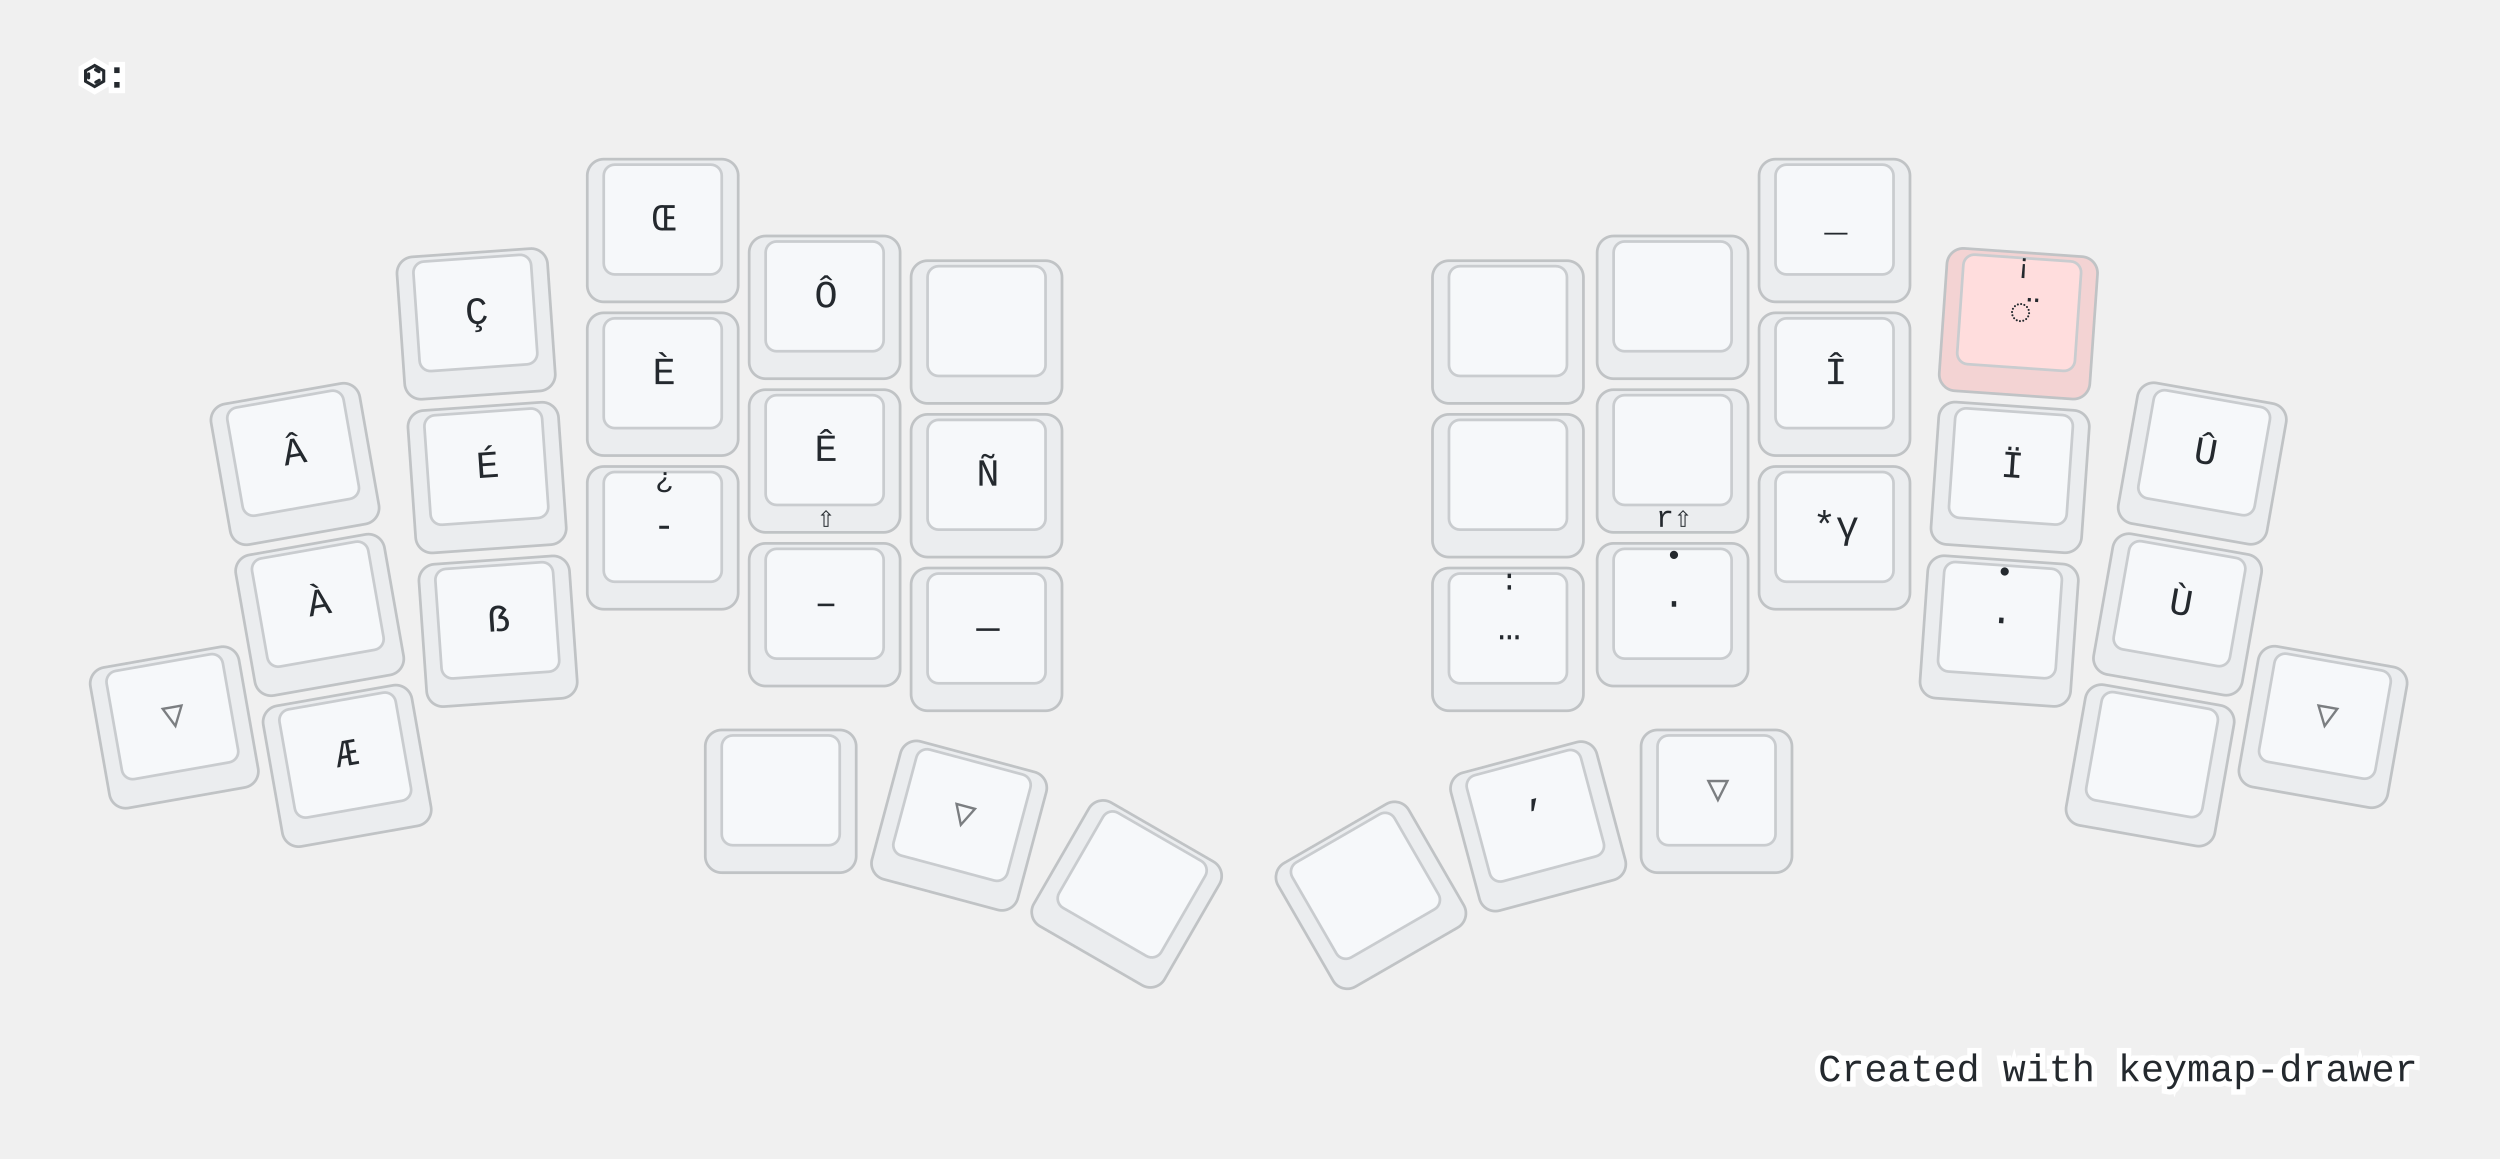
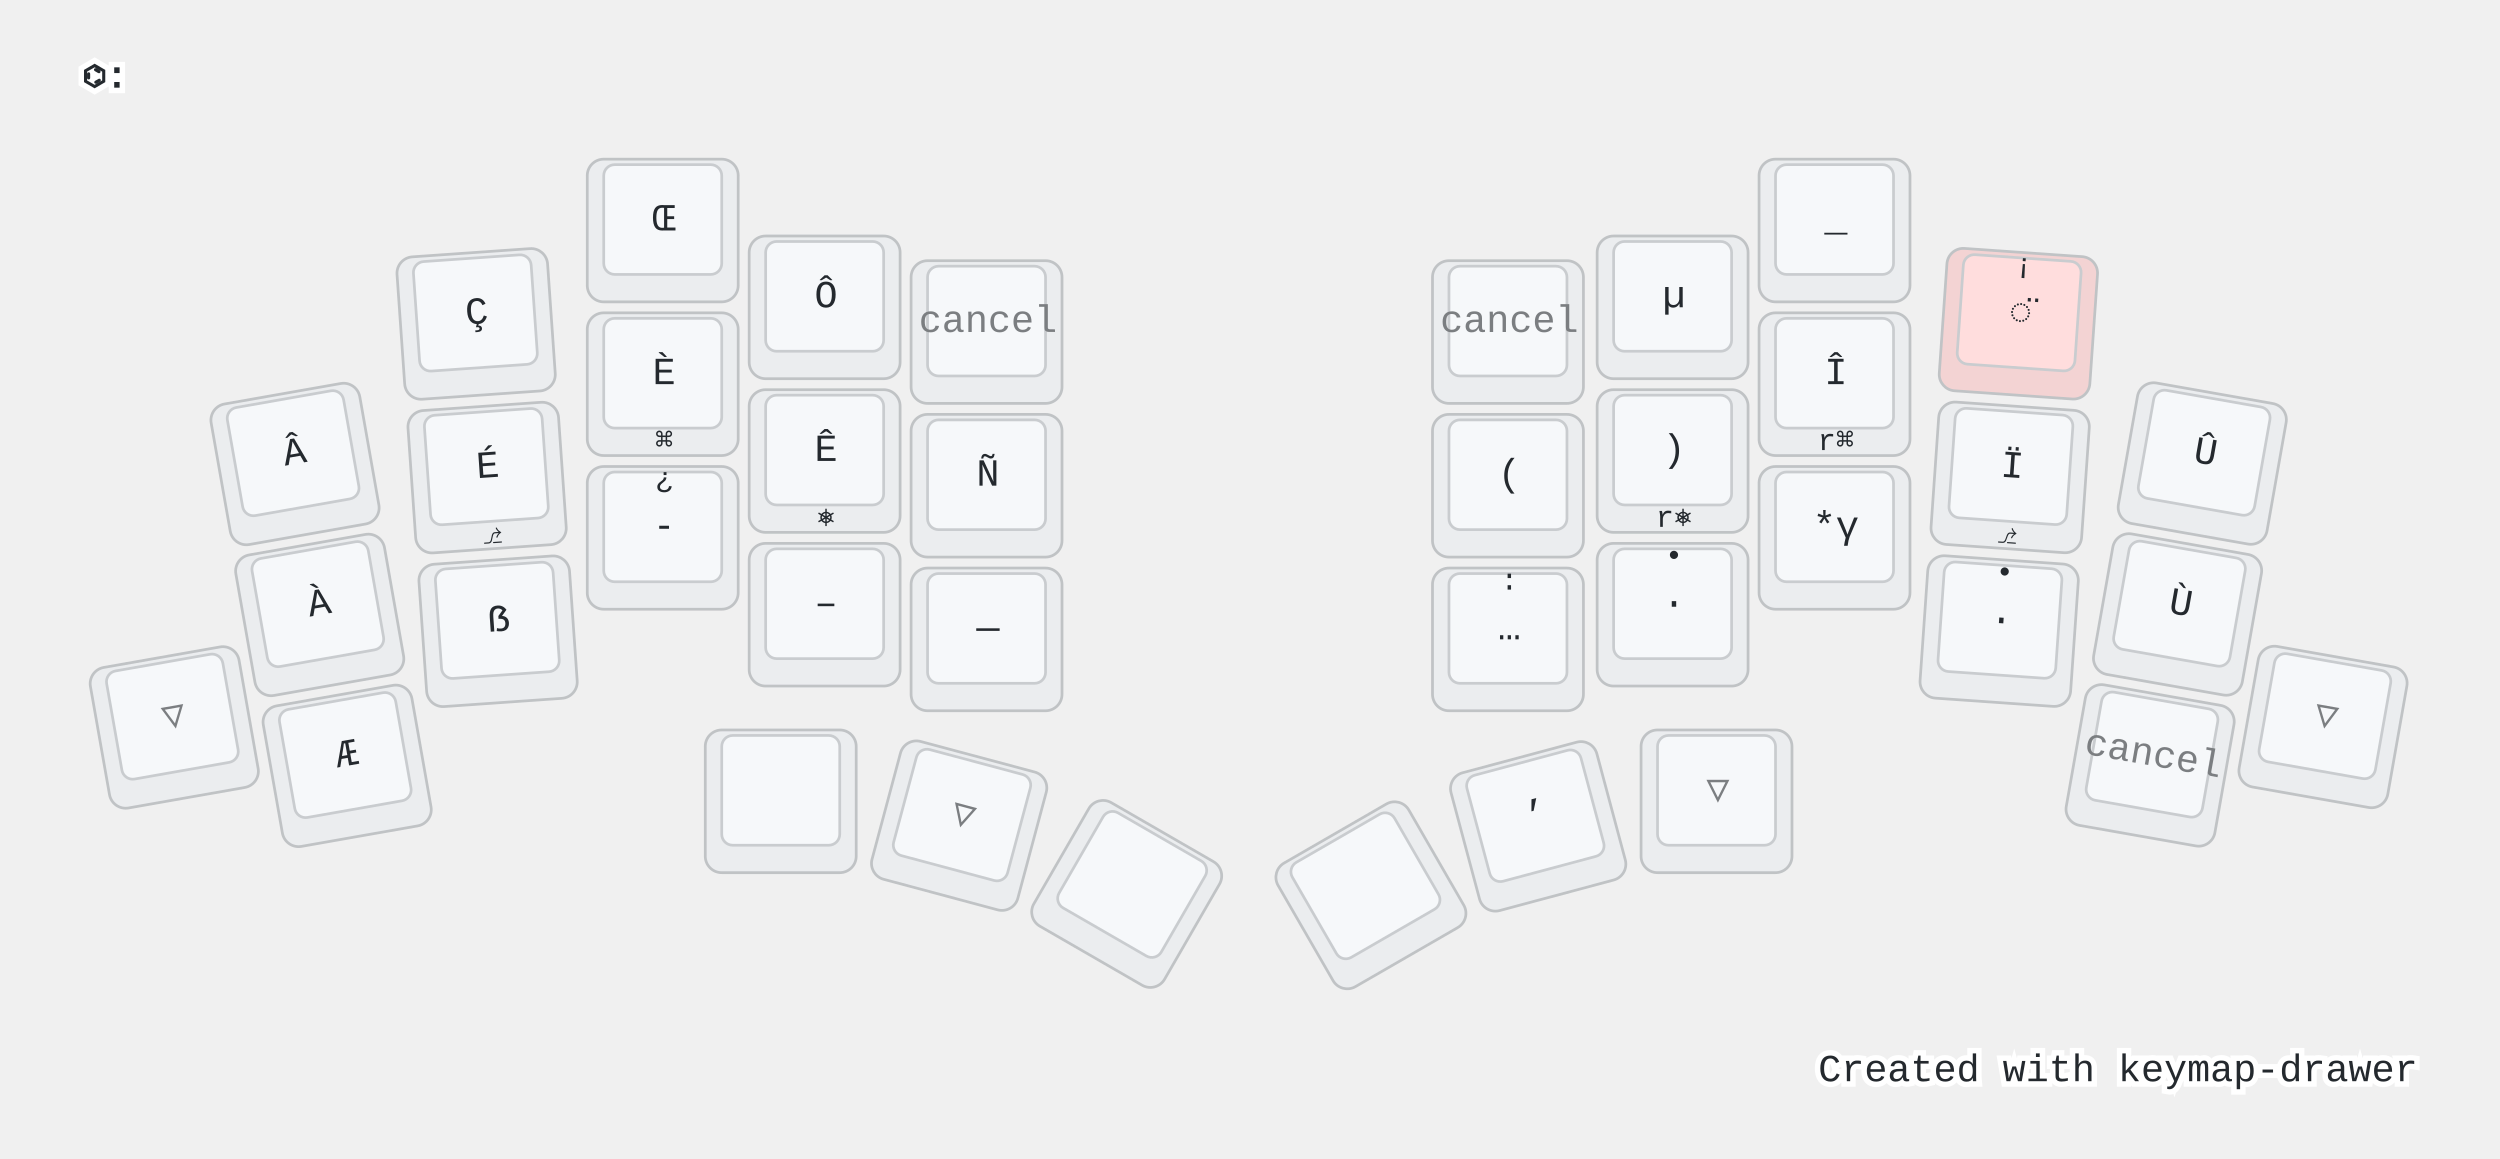
<svg xmlns="http://www.w3.org/2000/svg" width="911" height="422" viewBox="0 0 911 422" class="keymap">
  <style>/* inherit to force styles through use tags */
svg path {
    fill: inherit;
}

/* font and background color specifications */
svg.keymap {
    font-family: SFMono-Regular,Consolas,Liberation Mono,Menlo,monospace;
    font-size: 14px;
    font-kerning: normal;
    text-rendering: optimizeLegibility;
    fill: #24292e;
}

/* default key styling */
rect.key {
    fill: #f6f8fa;
}

rect.key, rect.combo {
    stroke: #c9cccf;
    stroke-width: 1;
}

/* default key side styling, only used is draw_key_sides is set */
rect.side {
    filter: brightness(90%);
}

/* color accent for combo boxes */
rect.combo, rect.combo-separate {
    fill: #cdf;
}

/* color accent for held keys */
rect.held, rect.combo.held {
    fill: #fdd;
}

/* color accent for ghost (optional) keys */
rect.ghost, rect.combo.ghost {
    stroke-dasharray: 4, 4;
    stroke-width: 2;
}

text {
    text-anchor: middle;
    dominant-baseline: middle;
}

/* styling for layer labels */
text.label {
    font-weight: bold;
    text-anchor: start;
    stroke: white;
    stroke-width: 4;
    paint-order: stroke;
}

/* styling for optional footer */
text.footer {
    text-anchor: end;
    dominant-baseline: auto;
    stroke: white;
    stroke-width: 4;
    paint-order: stroke;
}

/* styling for combo tap, and key non-tap label text */
text.combo, text.hold, text.shifted, text.left, text.right {
    font-size: 11px;
}

text.hold {
    text-anchor: middle;
    dominant-baseline: auto;
}

text.shifted {
    text-anchor: middle;
    dominant-baseline: hanging;
}

text.left {
    text-anchor: start;
}

text.right {
    text-anchor: end;
}

text.layer-activator {
    text-decoration: underline;
}

/* styling for hold/shifted label text in combo box */
text.combo.hold, text.combo.shifted, text.combo.left, text.combo.right {
    font-size: 8px;
}

/* lighter symbol for transparent keys */
text.trans {
    fill: #7b7e81;
}

/* styling for combo dendrons */
path.combo {
    stroke-width: 1;
    stroke: gray;
    fill: none;
}

/* Start Tabler Icons Cleanup */
/* cannot use height/width with glyphs */
.icon-tabler &gt; path {
    fill: inherit;
    stroke: inherit;
    stroke-width: 2;
}
/* hide tabler's default box */
.icon-tabler &gt; path[stroke="none"][fill="none"] {
    visibility: hidden;
}
/* End Tabler Icons Cleanup */

@media (prefers-color-scheme: dark) {
svg.keymap { fill: #d1d6db; }
rect.key { fill: #3f4750; }
rect.key, rect.combo { stroke: #60666c; }
rect.combo, rect.combo-separate { fill: #1f3d7a; }
rect.held, rect.combo.held { fill: #854747; }
text.label, text.footer { stroke: black; }
text.trans { fill: #7e8184; }
path.combo { stroke: #7f7f7f; }

}</style>
  <g transform="translate(30, 0)" class="layer-⌬">
    <text x="0" y="28" class="label" id="x_x">⌬:</text>
    <g transform="translate(0, 56)">
      <g transform="translate(78, 113) rotate(-10.0)" class="key keypos-0">
        <rect rx="6" ry="6" x="-28" y="-26" width="55" height="52" class="key side" />
        <rect rx="4" ry="4" x="-22" y="-24" width="43" height="40" class="key" />
        <text x="0" y="-4" class="key tap">Â</text>
      </g>
      <g transform="translate(144, 62) rotate(-4.0)" class="key keypos-1">
        <rect rx="6" ry="6" x="-28" y="-26" width="55" height="52" class="key side" />
        <rect rx="4" ry="4" x="-22" y="-24" width="43" height="40" class="key" />
        <text x="0" y="-4" class="key tap">Ç</text>
      </g>
      <g transform="translate(212, 28)" class="key keypos-2">
        <rect rx="6" ry="6" x="-28" y="-26" width="55" height="52" class="key side" />
        <rect rx="4" ry="4" x="-22" y="-24" width="43" height="40" class="key" />
        <text x="0" y="-4" class="key tap">Œ</text>
      </g>
      <g transform="translate(271, 56)" class="key keypos-3">
        <rect rx="6" ry="6" x="-28" y="-26" width="55" height="52" class="key side" />
        <rect rx="4" ry="4" x="-22" y="-24" width="43" height="40" class="key" />
        <text x="0" y="-4" class="key tap">Ô</text>
      </g>
-       <g transform="translate(330, 65)" class="key keypos-4">
-         <rect rx="6" ry="6" x="-28" y="-26" width="55" height="52" class="key side" />
-         <rect rx="4" ry="4" x="-22" y="-24" width="43" height="40" class="key" />
-       </g>
-       <g transform="translate(520, 65)" class="key keypos-5">
-         <rect rx="6" ry="6" x="-28" y="-26" width="55" height="52" class="key side" />
-         <rect rx="4" ry="4" x="-22" y="-24" width="43" height="40" class="key" />
+       <g transform="translate(330, 65)" class="key trans keypos-4">
+         <rect rx="6" ry="6" x="-28" y="-26" width="55" height="52" class="key trans side" />
+         <rect rx="4" ry="4" x="-22" y="-24" width="43" height="40" class="key trans" />
+         <text x="0" y="-4" class="key trans tap">cancel</text>
+       </g>
+       <g transform="translate(520, 65)" class="key trans keypos-5">
+         <rect rx="6" ry="6" x="-28" y="-26" width="55" height="52" class="key trans side" />
+         <rect rx="4" ry="4" x="-22" y="-24" width="43" height="40" class="key trans" />
+         <text x="0" y="-4" class="key trans tap">cancel</text>
      </g>
      <g transform="translate(580, 56)" class="key keypos-6">
        <rect rx="6" ry="6" x="-28" y="-26" width="55" height="52" class="key side" />
        <rect rx="4" ry="4" x="-22" y="-24" width="43" height="40" class="key" />
+         <text x="0" y="-4" class="key tap">µ</text>
      </g>
      <g transform="translate(639, 28)" class="key keypos-7">
        <rect rx="6" ry="6" x="-28" y="-26" width="55" height="52" class="key side" />
        <rect rx="4" ry="4" x="-22" y="-24" width="43" height="40" class="key" />
        <text x="0" y="-4" class="key tap">_</text>
      </g>
      <g transform="translate(706, 62) rotate(4.0)" class="key held keypos-8">
        <rect rx="6" ry="6" x="-28" y="-26" width="55" height="52" class="key held side" />
        <rect rx="4" ry="4" x="-22" y="-24" width="43" height="40" class="key held" />
        <text x="0" y="-4" class="key held tap">◌̈</text>
        <text x="0" y="-24" class="key held shifted">¡</text>
      </g>
      <g transform="translate(773, 113) rotate(10.0)" class="key keypos-9">
        <rect rx="6" ry="6" x="-28" y="-26" width="55" height="52" class="key side" />
        <rect rx="4" ry="4" x="-22" y="-24" width="43" height="40" class="key" />
        <text x="0" y="-4" class="key tap">Û</text>
      </g>
      <g transform="translate(87, 168) rotate(-10.0)" class="key keypos-10">
        <rect rx="6" ry="6" x="-28" y="-26" width="55" height="52" class="key side" />
        <rect rx="4" ry="4" x="-22" y="-24" width="43" height="40" class="key" />
        <text x="0" y="-4" class="key tap">À</text>
      </g>
      <g transform="translate(148, 118) rotate(-4.0)" class="key keypos-11">
        <rect rx="6" ry="6" x="-28" y="-26" width="55" height="52" class="key side" />
        <rect rx="4" ry="4" x="-22" y="-24" width="43" height="40" class="key" />
        <text x="0" y="-4" class="key tap">É</text>
+         <text x="0" y="24" class="key hold">⎇</text>
      </g>
      <g transform="translate(212, 84)" class="key keypos-12">
        <rect rx="6" ry="6" x="-28" y="-26" width="55" height="52" class="key side" />
        <rect rx="4" ry="4" x="-22" y="-24" width="43" height="40" class="key" />
        <text x="0" y="-4" class="key tap">È</text>
+         <text x="0" y="24" class="key hold">⌘</text>
      </g>
      <g transform="translate(271, 112)" class="key keypos-13">
        <rect rx="6" ry="6" x="-28" y="-26" width="55" height="52" class="key side" />
        <rect rx="4" ry="4" x="-22" y="-24" width="43" height="40" class="key" />
        <text x="0" y="-4" class="key tap">Ê</text>
-         <text x="0" y="24" class="key hold">⇧</text>
+         <text x="0" y="24" class="key hold">⎈</text>
      </g>
      <g transform="translate(330, 121)" class="key keypos-14">
        <rect rx="6" ry="6" x="-28" y="-26" width="55" height="52" class="key side" />
        <rect rx="4" ry="4" x="-22" y="-24" width="43" height="40" class="key" />
        <text x="0" y="-4" class="key tap">Ñ</text>
      </g>
      <g transform="translate(520, 121)" class="key keypos-15">
        <rect rx="6" ry="6" x="-28" y="-26" width="55" height="52" class="key side" />
        <rect rx="4" ry="4" x="-22" y="-24" width="43" height="40" class="key" />
+         <text x="0" y="-4" class="key tap">(</text>
      </g>
      <g transform="translate(580, 112)" class="key keypos-16">
        <rect rx="6" ry="6" x="-28" y="-26" width="55" height="52" class="key side" />
        <rect rx="4" ry="4" x="-22" y="-24" width="43" height="40" class="key" />
-         <text x="0" y="24" class="key hold">r⇧</text>
+         <text x="0" y="-4" class="key tap">)</text>
+         <text x="0" y="24" class="key hold">r⎈</text>
      </g>
      <g transform="translate(639, 84)" class="key keypos-17">
        <rect rx="6" ry="6" x="-28" y="-26" width="55" height="52" class="key side" />
        <rect rx="4" ry="4" x="-22" y="-24" width="43" height="40" class="key" />
        <text x="0" y="-4" class="key tap">Î</text>
+         <text x="0" y="24" class="key hold">r⌘</text>
      </g>
      <g transform="translate(703, 118) rotate(4.0)" class="key keypos-18">
        <rect rx="6" ry="6" x="-28" y="-26" width="55" height="52" class="key side" />
        <rect rx="4" ry="4" x="-22" y="-24" width="43" height="40" class="key" />
        <text x="0" y="-4" class="key tap">Ï</text>
+         <text x="0" y="24" class="key hold">⎇</text>
      </g>
      <g transform="translate(764, 168) rotate(10.0)" class="key keypos-19">
        <rect rx="6" ry="6" x="-28" y="-26" width="55" height="52" class="key side" />
        <rect rx="4" ry="4" x="-22" y="-24" width="43" height="40" class="key" />
        <text x="0" y="-4" class="key tap">Ù</text>
      </g>
      <g transform="translate(34, 209) rotate(-10.0)" class="key trans keypos-20">
        <rect rx="6" ry="6" x="-28" y="-26" width="55" height="52" class="key trans side" />
        <rect rx="4" ry="4" x="-22" y="-24" width="43" height="40" class="key trans" />
        <text x="0" y="-4" class="key trans tap">▽</text>
      </g>
      <g transform="translate(97, 223) rotate(-10.0)" class="key keypos-21">
        <rect rx="6" ry="6" x="-28" y="-26" width="55" height="52" class="key side" />
        <rect rx="4" ry="4" x="-22" y="-24" width="43" height="40" class="key" />
        <text x="0" y="-4" class="key tap">Æ</text>
      </g>
      <g transform="translate(152, 174) rotate(-4.0)" class="key keypos-22">
        <rect rx="6" ry="6" x="-28" y="-26" width="55" height="52" class="key side" />
        <rect rx="4" ry="4" x="-22" y="-24" width="43" height="40" class="key" />
        <text x="0" y="-4" class="key tap">ẞ</text>
      </g>
      <g transform="translate(212, 140)" class="key keypos-23">
        <rect rx="6" ry="6" x="-28" y="-26" width="55" height="52" class="key side" />
        <rect rx="4" ry="4" x="-22" y="-24" width="43" height="40" class="key" />
        <text x="0" y="-4" class="key tap">‑</text>
        <text x="0" y="-24" class="key shifted">¿</text>
      </g>
      <g transform="translate(271, 168)" class="key keypos-24">
        <rect rx="6" ry="6" x="-28" y="-26" width="55" height="52" class="key side" />
        <rect rx="4" ry="4" x="-22" y="-24" width="43" height="40" class="key" />
        <text x="0" y="-4" class="key tap">–</text>
      </g>
      <g transform="translate(330, 177)" class="key keypos-25">
        <rect rx="6" ry="6" x="-28" y="-26" width="55" height="52" class="key side" />
        <rect rx="4" ry="4" x="-22" y="-24" width="43" height="40" class="key" />
        <text x="0" y="-4" class="key tap">—</text>
      </g>
      <g transform="translate(520, 177)" class="key keypos-26">
        <rect rx="6" ry="6" x="-28" y="-26" width="55" height="52" class="key side" />
        <rect rx="4" ry="4" x="-22" y="-24" width="43" height="40" class="key" />
        <text x="0" y="-4" class="key tap">…</text>
        <text x="0" y="-24" class="key shifted">:</text>
      </g>
      <g transform="translate(580, 168)" class="key keypos-27">
        <rect rx="6" ry="6" x="-28" y="-26" width="55" height="52" class="key side" />
        <rect rx="4" ry="4" x="-22" y="-24" width="43" height="40" class="key" />
        <text x="0" y="-4" class="key tap">·</text>
        <text x="0" y="-24" class="key shifted">•</text>
      </g>
      <g transform="translate(639, 140)" class="key keypos-28">
        <rect rx="6" ry="6" x="-28" y="-26" width="55" height="52" class="key side" />
        <rect rx="4" ry="4" x="-22" y="-24" width="43" height="40" class="key" />
        <text x="0" y="-4" class="key tap">*γ</text>
      </g>
      <g transform="translate(699, 174) rotate(4.0)" class="key keypos-29">
        <rect rx="6" ry="6" x="-28" y="-26" width="55" height="52" class="key side" />
        <rect rx="4" ry="4" x="-22" y="-24" width="43" height="40" class="key" />
        <text x="0" y="-4" class="key tap">·</text>
        <text x="0" y="-24" class="key shifted">•</text>
      </g>
-       <g transform="translate(754, 223) rotate(10.0)" class="key keypos-30">
-         <rect rx="6" ry="6" x="-28" y="-26" width="55" height="52" class="key side" />
-         <rect rx="4" ry="4" x="-22" y="-24" width="43" height="40" class="key" />
+       <g transform="translate(754, 223) rotate(10.0)" class="key trans keypos-30">
+         <rect rx="6" ry="6" x="-28" y="-26" width="55" height="52" class="key trans side" />
+         <rect rx="4" ry="4" x="-22" y="-24" width="43" height="40" class="key trans" />
+         <text x="0" y="-4" class="key trans tap">cancel</text>
      </g>
      <g transform="translate(817, 209) rotate(10.0)" class="key trans keypos-31">
        <rect rx="6" ry="6" x="-28" y="-26" width="55" height="52" class="key trans side" />
        <rect rx="4" ry="4" x="-22" y="-24" width="43" height="40" class="key trans" />
        <text x="0" y="-4" class="key trans tap">▽</text>
      </g>
      <g transform="translate(255, 236)" class="key keypos-32">
        <rect rx="6" ry="6" x="-28" y="-26" width="55" height="52" class="key side" />
        <rect rx="4" ry="4" x="-22" y="-24" width="43" height="40" class="key" />
      </g>
      <g transform="translate(320, 245) rotate(15.0)" class="key trans keypos-33">
        <rect rx="6" ry="6" x="-28" y="-26" width="55" height="52" class="key trans side" />
        <rect rx="4" ry="4" x="-22" y="-24" width="43" height="40" class="key trans" />
        <text x="0" y="-4" class="key trans tap">▽</text>
      </g>
      <g transform="translate(381, 270) rotate(30.0)" class="key keypos-34">
        <rect rx="6" ry="6" x="-28" y="-26" width="55" height="52" class="key side" />
        <rect rx="4" ry="4" x="-22" y="-24" width="43" height="40" class="key" />
      </g>
      <g transform="translate(470, 270) rotate(-30.0)" class="key keypos-35">
        <rect rx="6" ry="6" x="-28" y="-26" width="55" height="52" class="key side" />
        <rect rx="4" ry="4" x="-22" y="-24" width="43" height="40" class="key" />
      </g>
      <g transform="translate(531, 245) rotate(-15.0)" class="key keypos-36">
        <rect rx="6" ry="6" x="-28" y="-26" width="55" height="52" class="key side" />
        <rect rx="4" ry="4" x="-22" y="-24" width="43" height="40" class="key" />
        <text x="0" y="-4" class="key tap">’</text>
      </g>
      <g transform="translate(596, 236)" class="key trans keypos-37">
        <rect rx="6" ry="6" x="-28" y="-26" width="55" height="52" class="key trans side" />
        <rect rx="4" ry="4" x="-22" y="-24" width="43" height="40" class="key trans" />
        <text x="0" y="-4" class="key trans tap">▽</text>
      </g>
    </g>
  </g>
  <text x="881.0" y="394.0" class="footer">Created with <a href="https://github.com/caksoylar/keymap-drawer">keymap-drawer</a>
  </text>
</svg>
